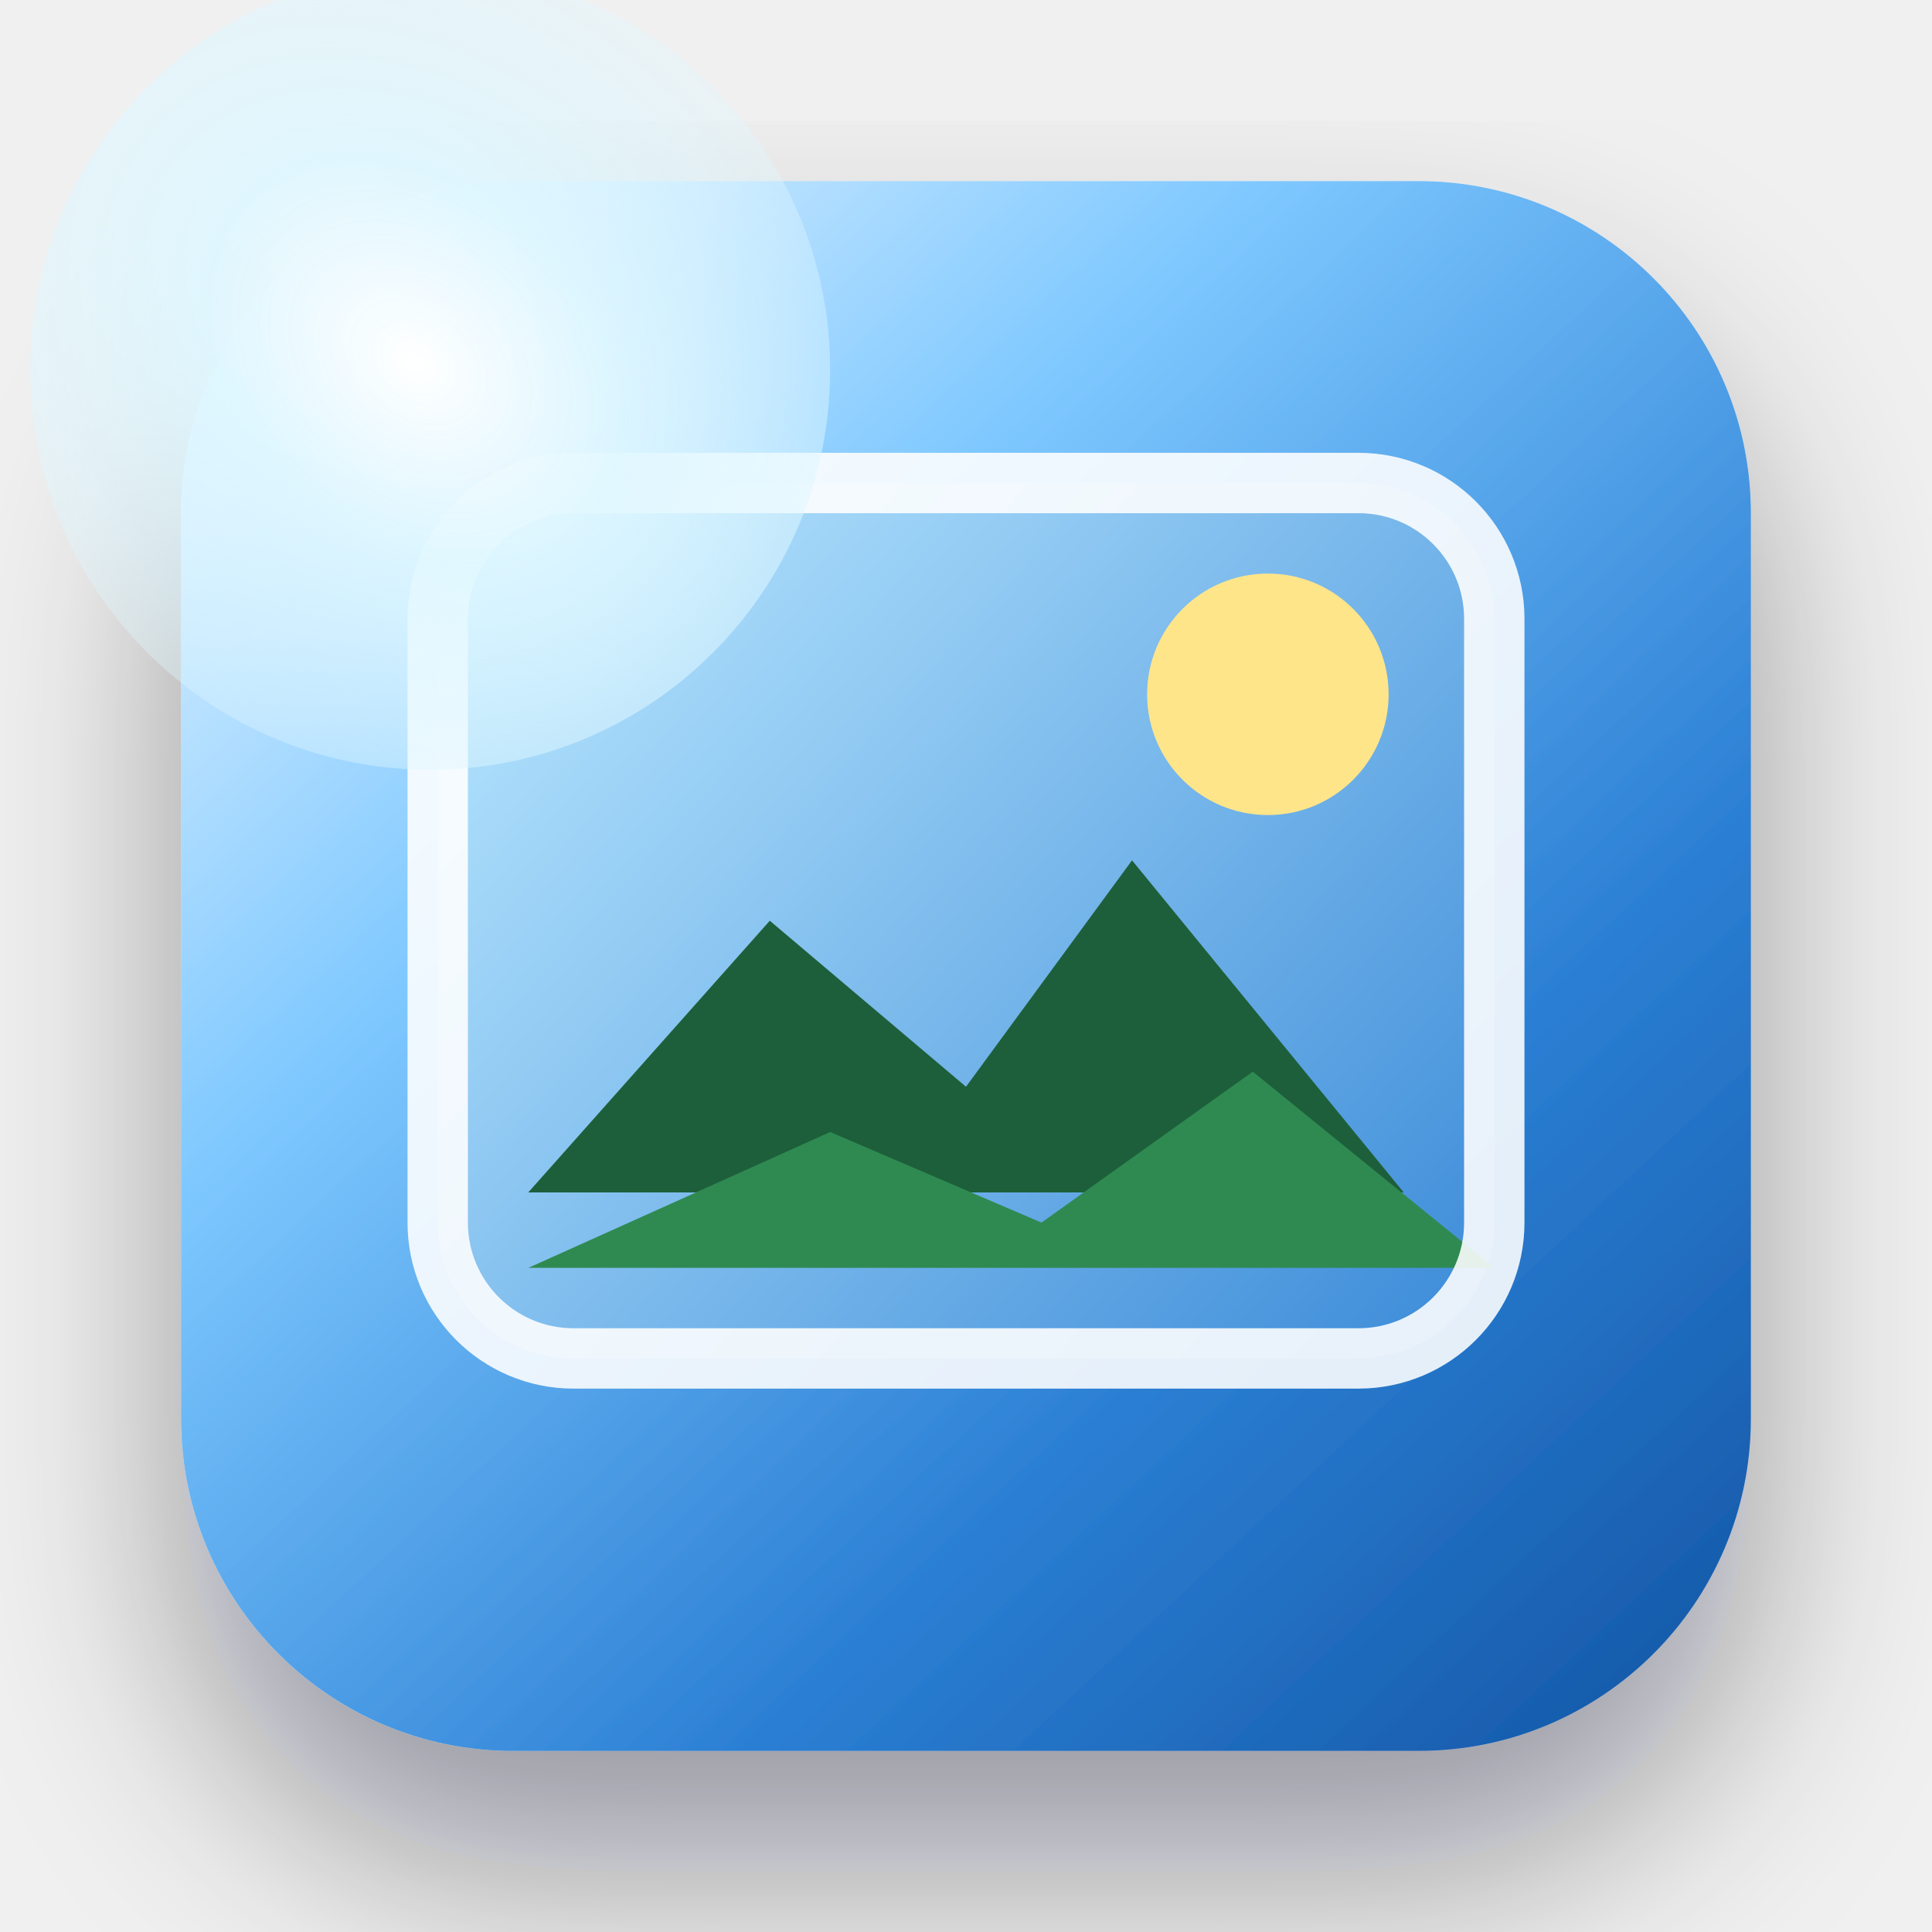
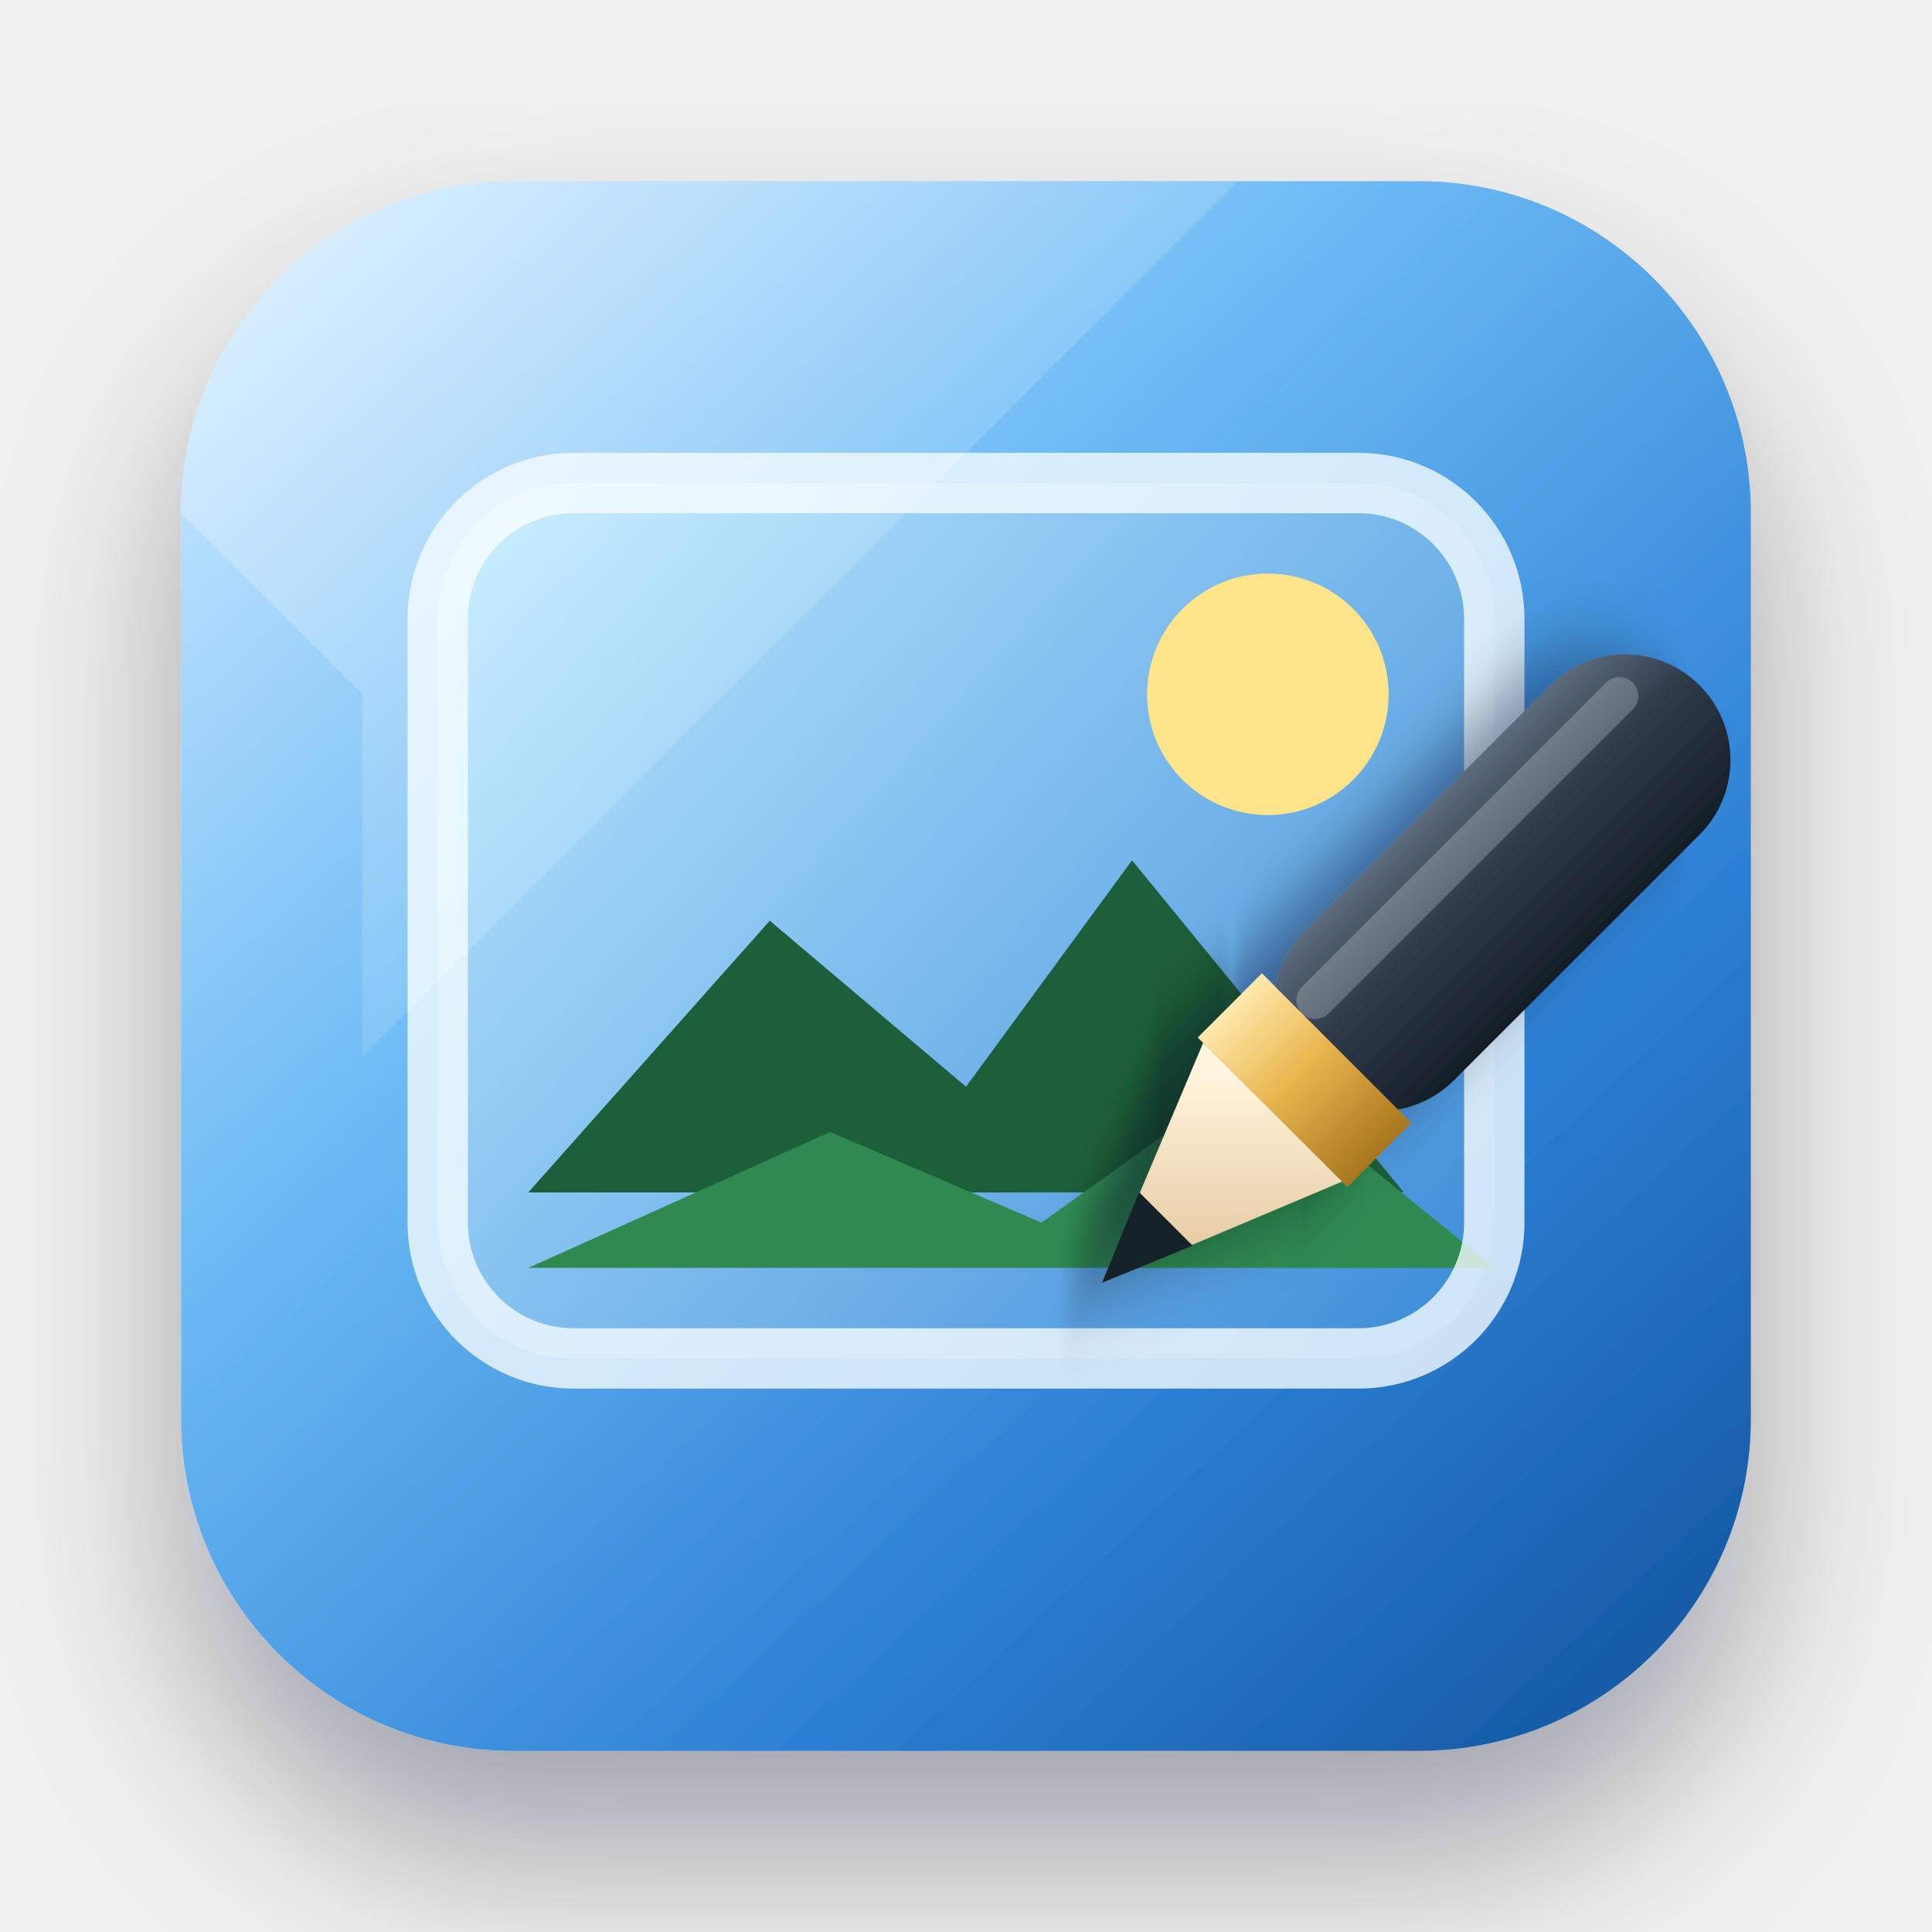
<svg xmlns="http://www.w3.org/2000/svg" width="256" height="256" viewBox="0 0 256 256">
  <defs>
    <linearGradient id="plate" x1="34" y1="28" x2="222" y2="230" gradientUnits="userSpaceOnUse">
-       <stop stop-color="#eef8ff" />
-       <stop offset="0.32" stop-color="#7ec8ff" />
-       <stop offset="0.7" stop-color="#2b7fd4" />
-       <stop offset="1" stop-color="#1558a8" />
+       <stop stop-color="#cfeaff" />
+       <stop offset="0.34" stop-color="#6fbcf5" />
+       <stop offset="0.72" stop-color="#2b7fd4" />
+       <stop offset="1" stop-color="#14559f" />
    </linearGradient>
    <linearGradient id="sky" x1="64" y1="70" x2="192" y2="186" gradientUnits="userSpaceOnUse">
      <stop stop-color="#b9e7ff" />
      <stop offset="1" stop-color="#3a8ad8" />
    </linearGradient>
-     <radialGradient id="shine" cx="0" cy="0" r="1" gradientTransform="translate(55 48) rotate(42) scale(96 72)" gradientUnits="userSpaceOnUse">
-       <stop stop-color="#ffffff" />
-       <stop offset="0.32" stop-color="#dff7ff" stop-opacity="0.92" />
-       <stop offset="1" stop-color="#dff7ff" stop-opacity="0" />
-     </radialGradient>
+     <linearGradient id="barrel" x1="-14" y1="0" x2="14" y2="0" gradientUnits="userSpaceOnUse">
+       <stop stop-color="#5c6b7d" />
+       <stop offset="0.42" stop-color="#2f3b4a" />
+       <stop offset="1" stop-color="#161e28" />
+     </linearGradient>
+     <linearGradient id="ferrule" x1="-14" y1="0" x2="14" y2="0" gradientUnits="userSpaceOnUse">
+       <stop stop-color="#ffe9ad" />
+       <stop offset="0.45" stop-color="#e8b64e" />
+       <stop offset="1" stop-color="#a8761f" />
+     </linearGradient>
+     <linearGradient id="nib" x1="-13" y1="-26" x2="13" y2="0" gradientUnits="userSpaceOnUse">
+       <stop stop-color="#fff4dc" />
+       <stop offset="1" stop-color="#d8b483" />
+     </linearGradient>
+     <linearGradient id="gloss" x1="46" y1="38" x2="150" y2="150" gradientUnits="userSpaceOnUse">
+       <stop stop-color="#ffffff" stop-opacity="0.26" />
+       <stop offset="1" stop-color="#ffffff" stop-opacity="0" />
+     </linearGradient>
    <filter id="shadow" x="-20%" y="-20%" width="140%" height="140%">
-       <feDropShadow dx="0" dy="16" stdDeviation="14" flood-color="#061016" flood-opacity="0.36" />
+       <feDropShadow dx="0" dy="14" stdDeviation="12" flood-color="#061016" flood-opacity="0.32" />
+     </filter>
+     <filter id="penShadow" x="-40%" y="-40%" width="180%" height="180%">
+       <feDropShadow dx="-3" dy="5" stdDeviation="4" flood-color="#04121f" flood-opacity="0.42" />
    </filter>
  </defs>
  <rect x="24" y="24" width="208" height="208" rx="44" fill="url(#plate)" filter="url(#shadow)" />
  <rect x="58" y="64" width="140" height="116" rx="18" fill="url(#sky)" />
  <circle cx="168" cy="92" r="16" fill="#ffe58a" />
  <path d="M70 158l32-36 26 22 22-30 36 44H70z" fill="#1d5f3a" />
  <path d="M70 168l40-18 28 12 28-20 32 26H70z" fill="#2f8a52" />
-   <rect x="58" y="64" width="140" height="116" rx="18" fill="none" stroke="#ffffff" stroke-width="8" opacity="0.88" />
-   <circle cx="57" cy="49" r="53" fill="url(#shine)" />
+   <rect x="58" y="64" width="140" height="116" rx="18" fill="none" stroke="#f4fbff" stroke-width="8" opacity="0.8" />
+   <g transform="translate(146 170) rotate(45)" filter="url(#penShadow)">
+     <rect x="-14" y="-112" width="28" height="74" rx="14" fill="url(#barrel)" />
+     <rect x="-14" y="-44" width="28" height="12" fill="url(#ferrule)" />
+     <path d="M-13-32h26L0 0z" fill="url(#nib)" />
+     <path d="M-5-12h10L0 0z" fill="#16202b" />
+     <rect x="-9" y="-106" width="5" height="62" rx="2.5" fill="#ffffff" opacity="0.22" />
+   </g>
+   <path d="M24 68a44 44 0 0 1 44-44h96L48 140V92z" fill="url(#gloss)" />
</svg>
